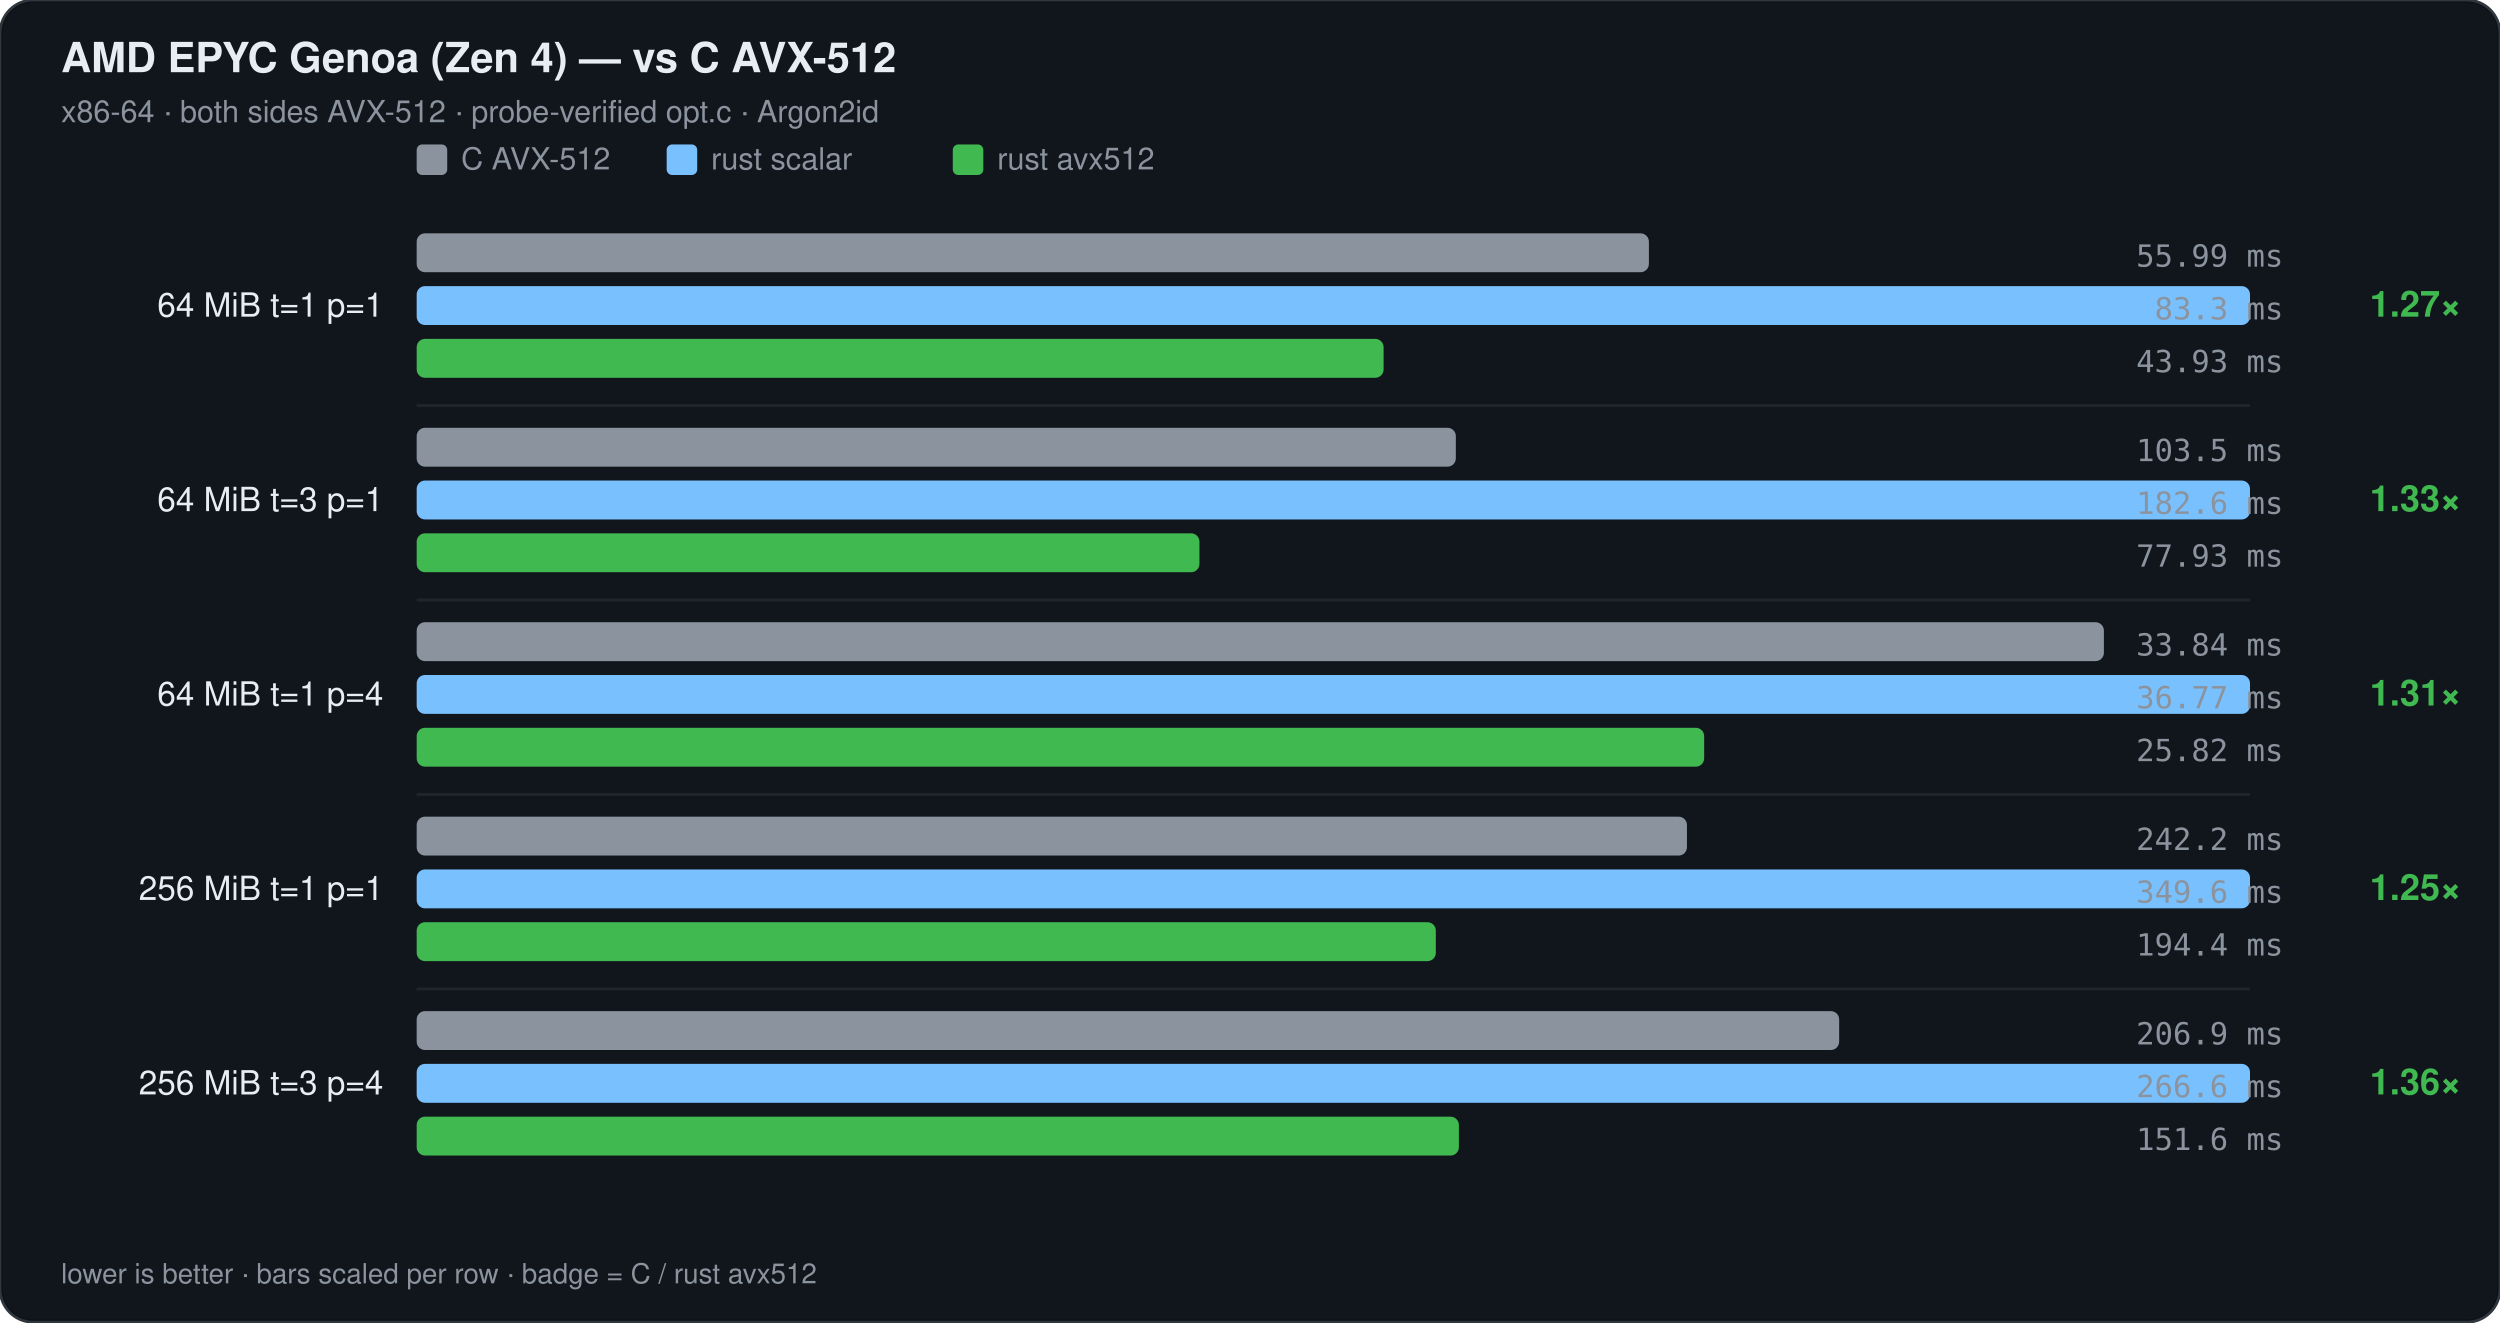
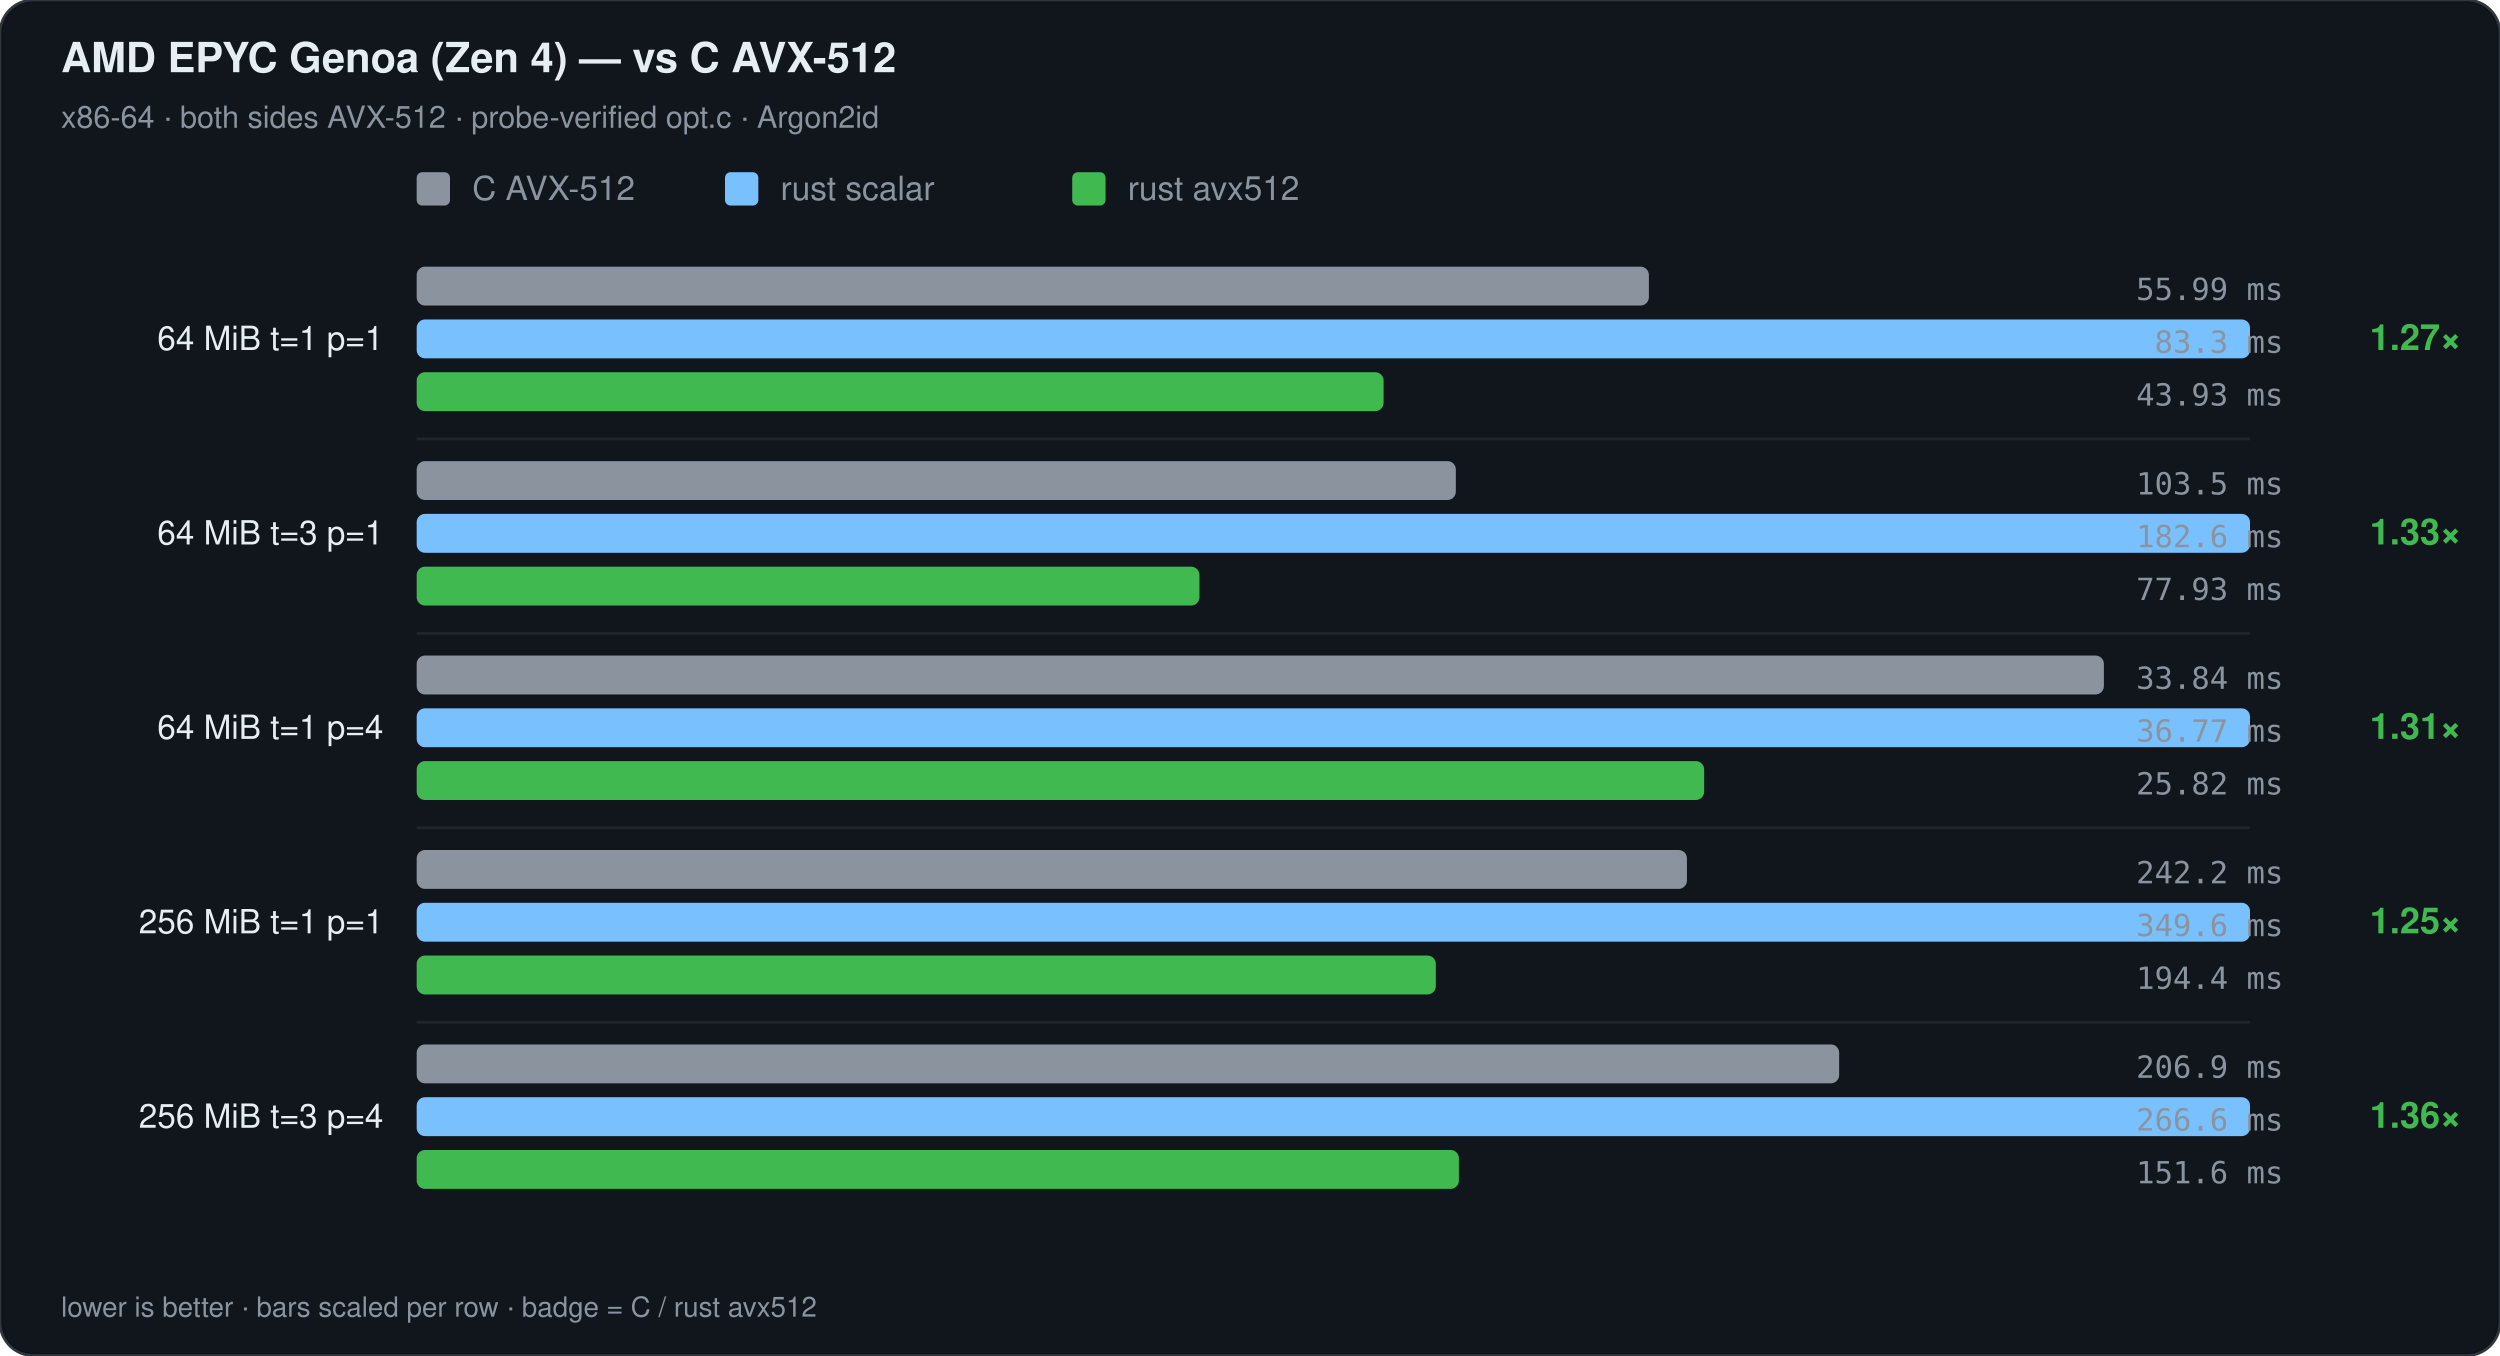
- <svg xmlns="http://www.w3.org/2000/svg" width="900" height="476" viewBox="0 0 900 476" role="img" aria-label="AMD EPYC Genoa (Zen 4) — vs C AVX-512">
-   <rect width="900" height="476" rx="12" fill="#0d1117" stroke="#30363d" stroke-width="1" />
-   <rect x="1" y="1" width="898" height="474" rx="11" fill="#161b22" opacity="0.4" />
+ <svg xmlns="http://www.w3.org/2000/svg" width="900" height="488" viewBox="0 0 900 488" role="img" aria-label="AMD EPYC Genoa (Zen 4) — vs C AVX-512">
+   <rect width="900" height="488" rx="12" fill="#0d1117" stroke="#30363d" stroke-width="1" />
+   <rect x="1" y="1" width="898" height="486" rx="11" fill="#161b22" opacity="0.4" />
  <text x="22" y="26" fill="#e6edf3" font-size="15" font-weight="600" font-family="ui-sans-serif,system-ui,-apple-system,Segoe UI,Helvetica,Arial,sans-serif">AMD EPYC Genoa (Zen 4) — vs C AVX-512</text>
-   <text x="22" y="44" fill="#8b949e" font-size="11" font-family="ui-sans-serif,system-ui,-apple-system,Segoe UI,Helvetica,Arial,sans-serif">x86-64 · both sides AVX-512 · probe-verified opt.c · Argon2id</text>
-   <rect x="150" y="52" width="11" height="11" rx="2" fill="#8b949e" />
-   <text x="166" y="61" fill="#8b949e" font-size="11" font-family="ui-sans-serif,system-ui,-apple-system,Segoe UI,Helvetica,Arial,sans-serif">C AVX-512</text>
-   <rect x="240" y="52" width="11" height="11" rx="2" fill="#79c0ff" />
-   <text x="256" y="61" fill="#8b949e" font-size="11" font-family="ui-sans-serif,system-ui,-apple-system,Segoe UI,Helvetica,Arial,sans-serif">rust scalar</text>
-   <rect x="343" y="52" width="11" height="11" rx="2" fill="#3fb950" />
-   <text x="359" y="61" fill="#8b949e" font-size="11" font-family="ui-sans-serif,system-ui,-apple-system,Segoe UI,Helvetica,Arial,sans-serif">rust avx512</text>
-   <text x="138" y="114.0" text-anchor="end" fill="#e6edf3" font-size="12" font-family="ui-sans-serif,system-ui,-apple-system,Segoe UI,Helvetica,Arial,sans-serif">64 MiB  t=1  p=1</text>
-   <rect x="150.0" y="84.0" width="443.6" height="14" rx="3" fill="#8b949e">
-     <animate attributeName="width" values="0;0;443.6" dur="0.81s" begin="0s" fill="freeze" calcMode="spline" keyTimes="0;0.074;1" keySplines="0 0 1 1;0.25 0.1 0.25 1" />
+   <text x="22" y="46" fill="#8b949e" font-size="11" font-family="ui-sans-serif,system-ui,-apple-system,Segoe UI,Helvetica,Arial,sans-serif">x86-64 · both sides AVX-512 · probe-verified opt.c · Argon2id</text>
+   <rect x="150" y="62" width="12" height="12" rx="2" fill="#8b949e" />
+   <text x="170" y="72" fill="#8b949e" font-size="12" font-family="ui-sans-serif,system-ui,-apple-system,Segoe UI,Helvetica,Arial,sans-serif">C AVX-512</text>
+   <rect x="261" y="62" width="12" height="12" rx="2" fill="#79c0ff" />
+   <text x="281" y="72" fill="#8b949e" font-size="12" font-family="ui-sans-serif,system-ui,-apple-system,Segoe UI,Helvetica,Arial,sans-serif">rust scalar</text>
+   <rect x="386" y="62" width="12" height="12" rx="2" fill="#3fb950" />
+   <text x="406" y="72" fill="#8b949e" font-size="12" font-family="ui-sans-serif,system-ui,-apple-system,Segoe UI,Helvetica,Arial,sans-serif">rust avx512</text>
+   <text x="138" y="126.0" text-anchor="end" fill="#e6edf3" font-size="12" font-family="ui-sans-serif,system-ui,-apple-system,Segoe UI,Helvetica,Arial,sans-serif">64 MiB  t=1  p=1</text>
+   <rect x="150.0" y="96.0" width="443.6" height="14" rx="3" fill="#8b949e">
+     <animate attributeName="width" values="0;0;443.6;443.6" dur="2.37s" begin="0s" repeatCount="indefinite" calcMode="spline" keyTimes="0;0.072;0.430;1.000" keySplines="0 0 1 1;0.25 0.1 0.25 1;0 0 1 1" />
  </rect>
-   <text x="822.0" y="96.0" text-anchor="end" fill="#8b949e" font-size="11" font-weight="400" font-family="ui-monospace,SFMono-Regular,Menlo,Consolas,monospace" opacity="1">
-     <animate attributeName="opacity" values="0;0;1" dur="0.86s" begin="0s" fill="freeze" keyTimes="0;0.593;1" />55.99 ms</text>
-   <rect x="150.0" y="103.0" width="660.0" height="14" rx="3" fill="#79c0ff">
-     <animate attributeName="width" values="0;0;660.0" dur="0.85s" begin="0s" fill="freeze" calcMode="spline" keyTimes="0;0.118;1" keySplines="0 0 1 1;0.25 0.1 0.25 1" />
+   <text x="822.0" y="108.0" text-anchor="end" fill="#8b949e" font-size="11" font-weight="400" font-family="ui-monospace,SFMono-Regular,Menlo,Consolas,monospace" opacity="1">
+     <animate attributeName="opacity" values="0;0;1;1" dur="2.92s" begin="0s" repeatCount="indefinite" keyTimes="0;0.247;0.366;1" />55.99 ms</text>
+   <rect x="150.0" y="115.0" width="660.0" height="14" rx="3" fill="#79c0ff">
+     <animate attributeName="width" values="0;0;660.0;660.0" dur="2.41s" begin="0s" repeatCount="indefinite" calcMode="spline" keyTimes="0;0.085;0.439;1.000" keySplines="0 0 1 1;0.25 0.1 0.25 1;0 0 1 1" />
  </rect>
-   <text x="822.0" y="115.0" text-anchor="end" fill="#8b949e" font-size="11" font-weight="400" font-family="ui-monospace,SFMono-Regular,Menlo,Consolas,monospace" opacity="1">
-     <animate attributeName="opacity" values="0;0;1" dur="0.90s" begin="0s" fill="freeze" keyTimes="0;0.611;1" />83.3 ms</text>
-   <rect x="150.0" y="122.0" width="348.1" height="14" rx="3" fill="#3fb950">
-     <animate attributeName="width" values="0;0;348.1" dur="0.89s" begin="0s" fill="freeze" calcMode="spline" keyTimes="0;0.157;1" keySplines="0 0 1 1;0.25 0.1 0.25 1" />
+   <text x="822.0" y="127.0" text-anchor="end" fill="#8b949e" font-size="11" font-weight="400" font-family="ui-monospace,SFMono-Regular,Menlo,Consolas,monospace" opacity="1">
+     <animate attributeName="opacity" values="0;0;1;1" dur="2.96s" begin="0s" repeatCount="indefinite" keyTimes="0;0.255;0.374;1" />83.3 ms</text>
+   <rect x="150.0" y="134.0" width="348.1" height="14" rx="3" fill="#3fb950">
+     <animate attributeName="width" values="0;0;348.1;348.1" dur="2.44s" begin="0s" repeatCount="indefinite" calcMode="spline" keyTimes="0;0.098;0.447;1.000" keySplines="0 0 1 1;0.25 0.1 0.25 1;0 0 1 1" />
  </rect>
-   <text x="822.0" y="134.0" text-anchor="end" fill="#8b949e" font-size="11" font-weight="400" font-family="ui-monospace,SFMono-Regular,Menlo,Consolas,monospace" opacity="1">
-     <animate attributeName="opacity" values="0;0;1" dur="0.94s" begin="0s" fill="freeze" keyTimes="0;0.628;1" />43.93 ms</text>
-   <text x="886.0" y="114.0" text-anchor="end" fill="#3fb950" font-size="13" font-weight="700" font-family="ui-sans-serif,system-ui,-apple-system,Segoe UI,Helvetica,Arial,sans-serif" opacity="1">
-     <animate attributeName="opacity" values="0;0;1" dur="0.60s" begin="0s" fill="freeze" keyTimes="0;0.417;1" />1.27×</text>
-   <line x1="150" y1="146.0" x2="810" y2="146.0" stroke="#30363d" stroke-width="1" opacity="0.5" />
-   <text x="138" y="184.0" text-anchor="end" fill="#e6edf3" font-size="12" font-family="ui-sans-serif,system-ui,-apple-system,Segoe UI,Helvetica,Arial,sans-serif">64 MiB  t=3  p=1</text>
-   <rect x="150.0" y="154.0" width="374.1" height="14" rx="3" fill="#8b949e">
-     <animate attributeName="width" values="0;0;374.1" dur="0.89s" begin="0s" fill="freeze" calcMode="spline" keyTimes="0;0.157;1" keySplines="0 0 1 1;0.25 0.1 0.25 1" />
+   <text x="822.0" y="146.0" text-anchor="end" fill="#8b949e" font-size="11" font-weight="400" font-family="ui-monospace,SFMono-Regular,Menlo,Consolas,monospace" opacity="1">
+     <animate attributeName="opacity" values="0;0;1;1" dur="2.99s" begin="0s" repeatCount="indefinite" keyTimes="0;0.264;0.381;1" />43.93 ms</text>
+   <text x="886.0" y="126.0" text-anchor="end" fill="#3fb950" font-size="13" font-weight="700" font-family="ui-sans-serif,system-ui,-apple-system,Segoe UI,Helvetica,Arial,sans-serif" opacity="1">
+     <animate attributeName="opacity" values="0;0;1;1" dur="2.52s" begin="0s" repeatCount="indefinite" keyTimes="0;0.127;0.266;1" />1.27×</text>
+   <line x1="150" y1="158.0" x2="810" y2="158.0" stroke="#30363d" stroke-width="1" opacity="0.5" />
+   <text x="138" y="196.0" text-anchor="end" fill="#e6edf3" font-size="12" font-family="ui-sans-serif,system-ui,-apple-system,Segoe UI,Helvetica,Arial,sans-serif">64 MiB  t=3  p=1</text>
+   <rect x="150.0" y="166.0" width="374.1" height="14" rx="3" fill="#8b949e">
+     <animate attributeName="width" values="0;0;374.1;374.1" dur="2.44s" begin="0s" repeatCount="indefinite" calcMode="spline" keyTimes="0;0.098;0.447;1.000" keySplines="0 0 1 1;0.25 0.1 0.25 1;0 0 1 1" />
  </rect>
-   <text x="822.0" y="166.0" text-anchor="end" fill="#8b949e" font-size="11" font-weight="400" font-family="ui-monospace,SFMono-Regular,Menlo,Consolas,monospace" opacity="1">
-     <animate attributeName="opacity" values="0;0;1" dur="0.94s" begin="0s" fill="freeze" keyTimes="0;0.628;1" />103.5 ms</text>
-   <rect x="150.0" y="173.0" width="660.0" height="14" rx="3" fill="#79c0ff">
-     <animate attributeName="width" values="0;0;660.0" dur="0.93s" begin="0s" fill="freeze" calcMode="spline" keyTimes="0;0.194;1" keySplines="0 0 1 1;0.25 0.1 0.25 1" />
+   <text x="822.0" y="178.0" text-anchor="end" fill="#8b949e" font-size="11" font-weight="400" font-family="ui-monospace,SFMono-Regular,Menlo,Consolas,monospace" opacity="1">
+     <animate attributeName="opacity" values="0;0;1;1" dur="2.99s" begin="0s" repeatCount="indefinite" keyTimes="0;0.264;0.381;1" />103.5 ms</text>
+   <rect x="150.0" y="185.0" width="660.0" height="14" rx="3" fill="#79c0ff">
+     <animate attributeName="width" values="0;0;660.0;660.0" dur="2.48s" begin="0s" repeatCount="indefinite" calcMode="spline" keyTimes="0;0.111;0.455;1.000" keySplines="0 0 1 1;0.25 0.1 0.25 1;0 0 1 1" />
  </rect>
-   <text x="822.0" y="185.0" text-anchor="end" fill="#8b949e" font-size="11" font-weight="400" font-family="ui-monospace,SFMono-Regular,Menlo,Consolas,monospace" opacity="1">
-     <animate attributeName="opacity" values="0;0;1" dur="0.98s" begin="0s" fill="freeze" keyTimes="0;0.643;1" />182.6 ms</text>
-   <rect x="150.0" y="192.0" width="281.8" height="14" rx="3" fill="#3fb950">
-     <animate attributeName="width" values="0;0;281.8" dur="0.97s" begin="0s" fill="freeze" calcMode="spline" keyTimes="0;0.227;1" keySplines="0 0 1 1;0.25 0.1 0.25 1" />
+   <text x="822.0" y="197.0" text-anchor="end" fill="#8b949e" font-size="11" font-weight="400" font-family="ui-monospace,SFMono-Regular,Menlo,Consolas,monospace" opacity="1">
+     <animate attributeName="opacity" values="0;0;1;1" dur="3.03s" begin="0s" repeatCount="indefinite" keyTimes="0;0.273;0.388;1" />182.6 ms</text>
+   <rect x="150.0" y="204.0" width="281.8" height="14" rx="3" fill="#3fb950">
+     <animate attributeName="width" values="0;0;281.8;281.8" dur="2.51s" begin="0s" repeatCount="indefinite" calcMode="spline" keyTimes="0;0.124;0.462;1.000" keySplines="0 0 1 1;0.25 0.1 0.25 1;0 0 1 1" />
  </rect>
-   <text x="822.0" y="204.0" text-anchor="end" fill="#8b949e" font-size="11" font-weight="400" font-family="ui-monospace,SFMono-Regular,Menlo,Consolas,monospace" opacity="1">
-     <animate attributeName="opacity" values="0;0;1" dur="1.02s" begin="0s" fill="freeze" keyTimes="0;0.657;1" />77.93 ms</text>
-   <text x="886.0" y="184.0" text-anchor="end" fill="#3fb950" font-size="13" font-weight="700" font-family="ui-sans-serif,system-ui,-apple-system,Segoe UI,Helvetica,Arial,sans-serif" opacity="1">
-     <animate attributeName="opacity" values="0;0;1" dur="0.68s" begin="0s" fill="freeze" keyTimes="0;0.485;1" />1.33×</text>
-   <line x1="150" y1="216.0" x2="810" y2="216.0" stroke="#30363d" stroke-width="1" opacity="0.5" />
-   <text x="138" y="254.0" text-anchor="end" fill="#e6edf3" font-size="12" font-family="ui-sans-serif,system-ui,-apple-system,Segoe UI,Helvetica,Arial,sans-serif">64 MiB  t=1  p=4</text>
-   <rect x="150.0" y="224.0" width="607.4" height="14" rx="3" fill="#8b949e">
-     <animate attributeName="width" values="0;0;607.4" dur="0.97s" begin="0s" fill="freeze" calcMode="spline" keyTimes="0;0.227;1" keySplines="0 0 1 1;0.25 0.1 0.25 1" />
+   <text x="822.0" y="216.0" text-anchor="end" fill="#8b949e" font-size="11" font-weight="400" font-family="ui-monospace,SFMono-Regular,Menlo,Consolas,monospace" opacity="1">
+     <animate attributeName="opacity" values="0;0;1;1" dur="3.06s" begin="0s" repeatCount="indefinite" keyTimes="0;0.281;0.395;1" />77.93 ms</text>
+   <text x="886.0" y="196.0" text-anchor="end" fill="#3fb950" font-size="13" font-weight="700" font-family="ui-sans-serif,system-ui,-apple-system,Segoe UI,Helvetica,Arial,sans-serif" opacity="1">
+     <animate attributeName="opacity" values="0;0;1;1" dur="2.59s" begin="0s" repeatCount="indefinite" keyTimes="0;0.151;0.286;1" />1.33×</text>
+   <line x1="150" y1="228.0" x2="810" y2="228.0" stroke="#30363d" stroke-width="1" opacity="0.5" />
+   <text x="138" y="266.0" text-anchor="end" fill="#e6edf3" font-size="12" font-family="ui-sans-serif,system-ui,-apple-system,Segoe UI,Helvetica,Arial,sans-serif">64 MiB  t=1  p=4</text>
+   <rect x="150.0" y="236.0" width="607.4" height="14" rx="3" fill="#8b949e">
+     <animate attributeName="width" values="0;0;607.4;607.4" dur="2.51s" begin="0s" repeatCount="indefinite" calcMode="spline" keyTimes="0;0.124;0.462;1.000" keySplines="0 0 1 1;0.25 0.1 0.25 1;0 0 1 1" />
  </rect>
-   <text x="822.0" y="236.0" text-anchor="end" fill="#8b949e" font-size="11" font-weight="400" font-family="ui-monospace,SFMono-Regular,Menlo,Consolas,monospace" opacity="1">
-     <animate attributeName="opacity" values="0;0;1" dur="1.02s" begin="0s" fill="freeze" keyTimes="0;0.657;1" />33.84 ms</text>
-   <rect x="150.0" y="243.0" width="660.0" height="14" rx="3" fill="#79c0ff">
-     <animate attributeName="width" values="0;0;660.0" dur="1.01s" begin="0s" fill="freeze" calcMode="spline" keyTimes="0;0.257;1" keySplines="0 0 1 1;0.25 0.1 0.25 1" />
+   <text x="822.0" y="248.0" text-anchor="end" fill="#8b949e" font-size="11" font-weight="400" font-family="ui-monospace,SFMono-Regular,Menlo,Consolas,monospace" opacity="1">
+     <animate attributeName="opacity" values="0;0;1;1" dur="3.06s" begin="0s" repeatCount="indefinite" keyTimes="0;0.281;0.395;1" />33.84 ms</text>
+   <rect x="150.0" y="255.0" width="660.0" height="14" rx="3" fill="#79c0ff">
+     <animate attributeName="width" values="0;0;660.0;660.0" dur="2.54s" begin="0s" repeatCount="indefinite" calcMode="spline" keyTimes="0;0.136;0.470;1.000" keySplines="0 0 1 1;0.25 0.1 0.25 1;0 0 1 1" />
  </rect>
-   <text x="822.0" y="255.0" text-anchor="end" fill="#8b949e" font-size="11" font-weight="400" font-family="ui-monospace,SFMono-Regular,Menlo,Consolas,monospace" opacity="1">
-     <animate attributeName="opacity" values="0;0;1" dur="1.06s" begin="0s" fill="freeze" keyTimes="0;0.670;1" />36.77 ms</text>
-   <rect x="150.0" y="262.0" width="463.5" height="14" rx="3" fill="#3fb950">
-     <animate attributeName="width" values="0;0;463.5" dur="1.05s" begin="0s" fill="freeze" calcMode="spline" keyTimes="0;0.286;1" keySplines="0 0 1 1;0.25 0.1 0.25 1" />
+   <text x="822.0" y="267.0" text-anchor="end" fill="#8b949e" font-size="11" font-weight="400" font-family="ui-monospace,SFMono-Regular,Menlo,Consolas,monospace" opacity="1">
+     <animate attributeName="opacity" values="0;0;1;1" dur="3.10s" begin="0s" repeatCount="indefinite" keyTimes="0;0.289;0.402;1" />36.77 ms</text>
+   <rect x="150.0" y="274.0" width="463.5" height="14" rx="3" fill="#3fb950">
+     <animate attributeName="width" values="0;0;463.5;463.5" dur="2.58s" begin="0s" repeatCount="indefinite" calcMode="spline" keyTimes="0;0.147;0.477;1.000" keySplines="0 0 1 1;0.25 0.1 0.25 1;0 0 1 1" />
  </rect>
-   <text x="822.0" y="274.0" text-anchor="end" fill="#8b949e" font-size="11" font-weight="400" font-family="ui-monospace,SFMono-Regular,Menlo,Consolas,monospace" opacity="1">
-     <animate attributeName="opacity" values="0;0;1" dur="1.10s" begin="0s" fill="freeze" keyTimes="0;0.682;1" />25.82 ms</text>
-   <text x="886.0" y="254.0" text-anchor="end" fill="#3fb950" font-size="13" font-weight="700" font-family="ui-sans-serif,system-ui,-apple-system,Segoe UI,Helvetica,Arial,sans-serif" opacity="1">
-     <animate attributeName="opacity" values="0;0;1" dur="0.76s" begin="0s" fill="freeze" keyTimes="0;0.539;1" />1.31×</text>
-   <line x1="150" y1="286.0" x2="810" y2="286.0" stroke="#30363d" stroke-width="1" opacity="0.5" />
-   <text x="138" y="324.0" text-anchor="end" fill="#e6edf3" font-size="12" font-family="ui-sans-serif,system-ui,-apple-system,Segoe UI,Helvetica,Arial,sans-serif">256 MiB  t=1  p=1</text>
-   <rect x="150.0" y="294.0" width="457.3" height="14" rx="3" fill="#8b949e">
-     <animate attributeName="width" values="0;0;457.3" dur="1.05s" begin="0s" fill="freeze" calcMode="spline" keyTimes="0;0.286;1" keySplines="0 0 1 1;0.25 0.1 0.25 1" />
+   <text x="822.0" y="286.0" text-anchor="end" fill="#8b949e" font-size="11" font-weight="400" font-family="ui-monospace,SFMono-Regular,Menlo,Consolas,monospace" opacity="1">
+     <animate attributeName="opacity" values="0;0;1;1" dur="3.13s" begin="0s" repeatCount="indefinite" keyTimes="0;0.297;0.409;1" />25.82 ms</text>
+   <text x="886.0" y="266.0" text-anchor="end" fill="#3fb950" font-size="13" font-weight="700" font-family="ui-sans-serif,system-ui,-apple-system,Segoe UI,Helvetica,Arial,sans-serif" opacity="1">
+     <animate attributeName="opacity" values="0;0;1;1" dur="2.66s" begin="0s" repeatCount="indefinite" keyTimes="0;0.173;0.305;1" />1.31×</text>
+   <line x1="150" y1="298.0" x2="810" y2="298.0" stroke="#30363d" stroke-width="1" opacity="0.5" />
+   <text x="138" y="336.0" text-anchor="end" fill="#e6edf3" font-size="12" font-family="ui-sans-serif,system-ui,-apple-system,Segoe UI,Helvetica,Arial,sans-serif">256 MiB  t=1  p=1</text>
+   <rect x="150.0" y="306.0" width="457.3" height="14" rx="3" fill="#8b949e">
+     <animate attributeName="width" values="0;0;457.3;457.3" dur="2.58s" begin="0s" repeatCount="indefinite" calcMode="spline" keyTimes="0;0.147;0.477;1.000" keySplines="0 0 1 1;0.25 0.1 0.25 1;0 0 1 1" />
  </rect>
-   <text x="822.0" y="306.0" text-anchor="end" fill="#8b949e" font-size="11" font-weight="400" font-family="ui-monospace,SFMono-Regular,Menlo,Consolas,monospace" opacity="1">
-     <animate attributeName="opacity" values="0;0;1" dur="1.10s" begin="0s" fill="freeze" keyTimes="0;0.682;1" />242.2 ms</text>
-   <rect x="150.0" y="313.0" width="660.0" height="14" rx="3" fill="#79c0ff">
-     <animate attributeName="width" values="0;0;660.0" dur="1.09s" begin="0s" fill="freeze" calcMode="spline" keyTimes="0;0.312;1" keySplines="0 0 1 1;0.25 0.1 0.25 1" />
+   <text x="822.0" y="318.0" text-anchor="end" fill="#8b949e" font-size="11" font-weight="400" font-family="ui-monospace,SFMono-Regular,Menlo,Consolas,monospace" opacity="1">
+     <animate attributeName="opacity" values="0;0;1;1" dur="3.13s" begin="0s" repeatCount="indefinite" keyTimes="0;0.297;0.409;1" />242.2 ms</text>
+   <rect x="150.0" y="325.0" width="660.0" height="14" rx="3" fill="#79c0ff">
+     <animate attributeName="width" values="0;0;660.0;660.0" dur="2.62s" begin="0s" repeatCount="indefinite" calcMode="spline" keyTimes="0;0.159;0.484;1.000" keySplines="0 0 1 1;0.25 0.1 0.25 1;0 0 1 1" />
  </rect>
-   <text x="822.0" y="325.0" text-anchor="end" fill="#8b949e" font-size="11" font-weight="400" font-family="ui-monospace,SFMono-Regular,Menlo,Consolas,monospace" opacity="1">
-     <animate attributeName="opacity" values="0;0;1" dur="1.14s" begin="0s" fill="freeze" keyTimes="0;0.693;1" />349.6 ms</text>
-   <rect x="150.0" y="332.0" width="366.9" height="14" rx="3" fill="#3fb950">
-     <animate attributeName="width" values="0;0;366.9" dur="1.13s" begin="0s" fill="freeze" calcMode="spline" keyTimes="0;0.336;1" keySplines="0 0 1 1;0.25 0.1 0.25 1" />
+   <text x="822.0" y="337.0" text-anchor="end" fill="#8b949e" font-size="11" font-weight="400" font-family="ui-monospace,SFMono-Regular,Menlo,Consolas,monospace" opacity="1">
+     <animate attributeName="opacity" values="0;0;1;1" dur="3.17s" begin="0s" repeatCount="indefinite" keyTimes="0;0.305;0.415;1" />349.6 ms</text>
+   <rect x="150.0" y="344.0" width="366.9" height="14" rx="3" fill="#3fb950">
+     <animate attributeName="width" values="0;0;366.9;366.9" dur="2.65s" begin="0s" repeatCount="indefinite" calcMode="spline" keyTimes="0;0.170;0.491;1.000" keySplines="0 0 1 1;0.25 0.1 0.25 1;0 0 1 1" />
  </rect>
-   <text x="822.0" y="344.0" text-anchor="end" fill="#8b949e" font-size="11" font-weight="400" font-family="ui-monospace,SFMono-Regular,Menlo,Consolas,monospace" opacity="1">
-     <animate attributeName="opacity" values="0;0;1" dur="1.18s" begin="0s" fill="freeze" keyTimes="0;0.703;1" />194.4 ms</text>
-   <text x="886.0" y="324.0" text-anchor="end" fill="#3fb950" font-size="13" font-weight="700" font-family="ui-sans-serif,system-ui,-apple-system,Segoe UI,Helvetica,Arial,sans-serif" opacity="1">
-     <animate attributeName="opacity" values="0;0;1" dur="0.84s" begin="0s" fill="freeze" keyTimes="0;0.583;1" />1.25×</text>
-   <line x1="150" y1="356.0" x2="810" y2="356.0" stroke="#30363d" stroke-width="1" opacity="0.5" />
-   <text x="138" y="394.0" text-anchor="end" fill="#e6edf3" font-size="12" font-family="ui-sans-serif,system-ui,-apple-system,Segoe UI,Helvetica,Arial,sans-serif">256 MiB  t=3  p=4</text>
-   <rect x="150.0" y="364.0" width="512.1" height="14" rx="3" fill="#8b949e">
-     <animate attributeName="width" values="0;0;512.1" dur="1.13s" begin="0s" fill="freeze" calcMode="spline" keyTimes="0;0.336;1" keySplines="0 0 1 1;0.25 0.1 0.25 1" />
+   <text x="822.0" y="356.0" text-anchor="end" fill="#8b949e" font-size="11" font-weight="400" font-family="ui-monospace,SFMono-Regular,Menlo,Consolas,monospace" opacity="1">
+     <animate attributeName="opacity" values="0;0;1;1" dur="3.20s" begin="0s" repeatCount="indefinite" keyTimes="0;0.312;0.422;1" />194.4 ms</text>
+   <text x="886.0" y="336.0" text-anchor="end" fill="#3fb950" font-size="13" font-weight="700" font-family="ui-sans-serif,system-ui,-apple-system,Segoe UI,Helvetica,Arial,sans-serif" opacity="1">
+     <animate attributeName="opacity" values="0;0;1;1" dur="2.73s" begin="0s" repeatCount="indefinite" keyTimes="0;0.194;0.322;1" />1.25×</text>
+   <line x1="150" y1="368.0" x2="810" y2="368.0" stroke="#30363d" stroke-width="1" opacity="0.5" />
+   <text x="138" y="406.0" text-anchor="end" fill="#e6edf3" font-size="12" font-family="ui-sans-serif,system-ui,-apple-system,Segoe UI,Helvetica,Arial,sans-serif">256 MiB  t=3  p=4</text>
+   <rect x="150.0" y="376.0" width="512.1" height="14" rx="3" fill="#8b949e">
+     <animate attributeName="width" values="0;0;512.1;512.1" dur="2.65s" begin="0s" repeatCount="indefinite" calcMode="spline" keyTimes="0;0.170;0.491;1.000" keySplines="0 0 1 1;0.25 0.1 0.25 1;0 0 1 1" />
  </rect>
-   <text x="822.0" y="376.0" text-anchor="end" fill="#8b949e" font-size="11" font-weight="400" font-family="ui-monospace,SFMono-Regular,Menlo,Consolas,monospace" opacity="1">
-     <animate attributeName="opacity" values="0;0;1" dur="1.18s" begin="0s" fill="freeze" keyTimes="0;0.703;1" />206.9 ms</text>
-   <rect x="150.0" y="383.0" width="660.0" height="14" rx="3" fill="#79c0ff">
-     <animate attributeName="width" values="0;0;660.0" dur="1.17s" begin="0s" fill="freeze" calcMode="spline" keyTimes="0;0.359;1" keySplines="0 0 1 1;0.25 0.1 0.25 1" />
+   <text x="822.0" y="388.0" text-anchor="end" fill="#8b949e" font-size="11" font-weight="400" font-family="ui-monospace,SFMono-Regular,Menlo,Consolas,monospace" opacity="1">
+     <animate attributeName="opacity" values="0;0;1;1" dur="3.20s" begin="0s" repeatCount="indefinite" keyTimes="0;0.312;0.422;1" />206.9 ms</text>
+   <rect x="150.0" y="395.0" width="660.0" height="14" rx="3" fill="#79c0ff">
+     <animate attributeName="width" values="0;0;660.0;660.0" dur="2.69s" begin="0s" repeatCount="indefinite" calcMode="spline" keyTimes="0;0.181;0.497;1.000" keySplines="0 0 1 1;0.25 0.1 0.25 1;0 0 1 1" />
  </rect>
-   <text x="822.0" y="395.0" text-anchor="end" fill="#8b949e" font-size="11" font-weight="400" font-family="ui-monospace,SFMono-Regular,Menlo,Consolas,monospace" opacity="1">
-     <animate attributeName="opacity" values="0;0;1" dur="1.22s" begin="0s" fill="freeze" keyTimes="0;0.713;1" />266.6 ms</text>
-   <rect x="150.0" y="402.0" width="375.2" height="14" rx="3" fill="#3fb950">
-     <animate attributeName="width" values="0;0;375.2" dur="1.21s" begin="0s" fill="freeze" calcMode="spline" keyTimes="0;0.380;1" keySplines="0 0 1 1;0.25 0.1 0.25 1" />
+   <text x="822.0" y="407.0" text-anchor="end" fill="#8b949e" font-size="11" font-weight="400" font-family="ui-monospace,SFMono-Regular,Menlo,Consolas,monospace" opacity="1">
+     <animate attributeName="opacity" values="0;0;1;1" dur="3.24s" begin="0s" repeatCount="indefinite" keyTimes="0;0.320;0.428;1" />266.6 ms</text>
+   <rect x="150.0" y="414.0" width="375.2" height="14" rx="3" fill="#3fb950">
+     <animate attributeName="width" values="0;0;375.2;375.2" dur="2.72s" begin="0s" repeatCount="indefinite" calcMode="spline" keyTimes="0;0.191;0.504;1.000" keySplines="0 0 1 1;0.25 0.1 0.25 1;0 0 1 1" />
  </rect>
-   <text x="822.0" y="414.0" text-anchor="end" fill="#8b949e" font-size="11" font-weight="400" font-family="ui-monospace,SFMono-Regular,Menlo,Consolas,monospace" opacity="1">
-     <animate attributeName="opacity" values="0;0;1" dur="1.26s" begin="0s" fill="freeze" keyTimes="0;0.722;1" />151.6 ms</text>
-   <text x="886.0" y="394.0" text-anchor="end" fill="#3fb950" font-size="13" font-weight="700" font-family="ui-sans-serif,system-ui,-apple-system,Segoe UI,Helvetica,Arial,sans-serif" opacity="1">
-     <animate attributeName="opacity" values="0;0;1" dur="0.92s" begin="0s" fill="freeze" keyTimes="0;0.620;1" />1.36×</text>
-   <text x="22" y="462" fill="#8b949e" font-size="10" font-family="ui-sans-serif,system-ui,-apple-system,Segoe UI,Helvetica,Arial,sans-serif">lower is better · bars scaled per row · badge = C / rust avx512</text>
+   <text x="822.0" y="426.0" text-anchor="end" fill="#8b949e" font-size="11" font-weight="400" font-family="ui-monospace,SFMono-Regular,Menlo,Consolas,monospace" opacity="1">
+     <animate attributeName="opacity" values="0;0;1;1" dur="3.27s" begin="0s" repeatCount="indefinite" keyTimes="0;0.327;0.434;1" />151.6 ms</text>
+   <text x="886.0" y="406.0" text-anchor="end" fill="#3fb950" font-size="13" font-weight="700" font-family="ui-sans-serif,system-ui,-apple-system,Segoe UI,Helvetica,Arial,sans-serif" opacity="1">
+     <animate attributeName="opacity" values="0;0;1;1" dur="2.80s" begin="0s" repeatCount="indefinite" keyTimes="0;0.214;0.339;1" />1.36×</text>
+   <text x="22" y="474" fill="#8b949e" font-size="10" font-family="ui-sans-serif,system-ui,-apple-system,Segoe UI,Helvetica,Arial,sans-serif">lower is better · bars scaled per row · badge = C / rust avx512</text>
</svg>
